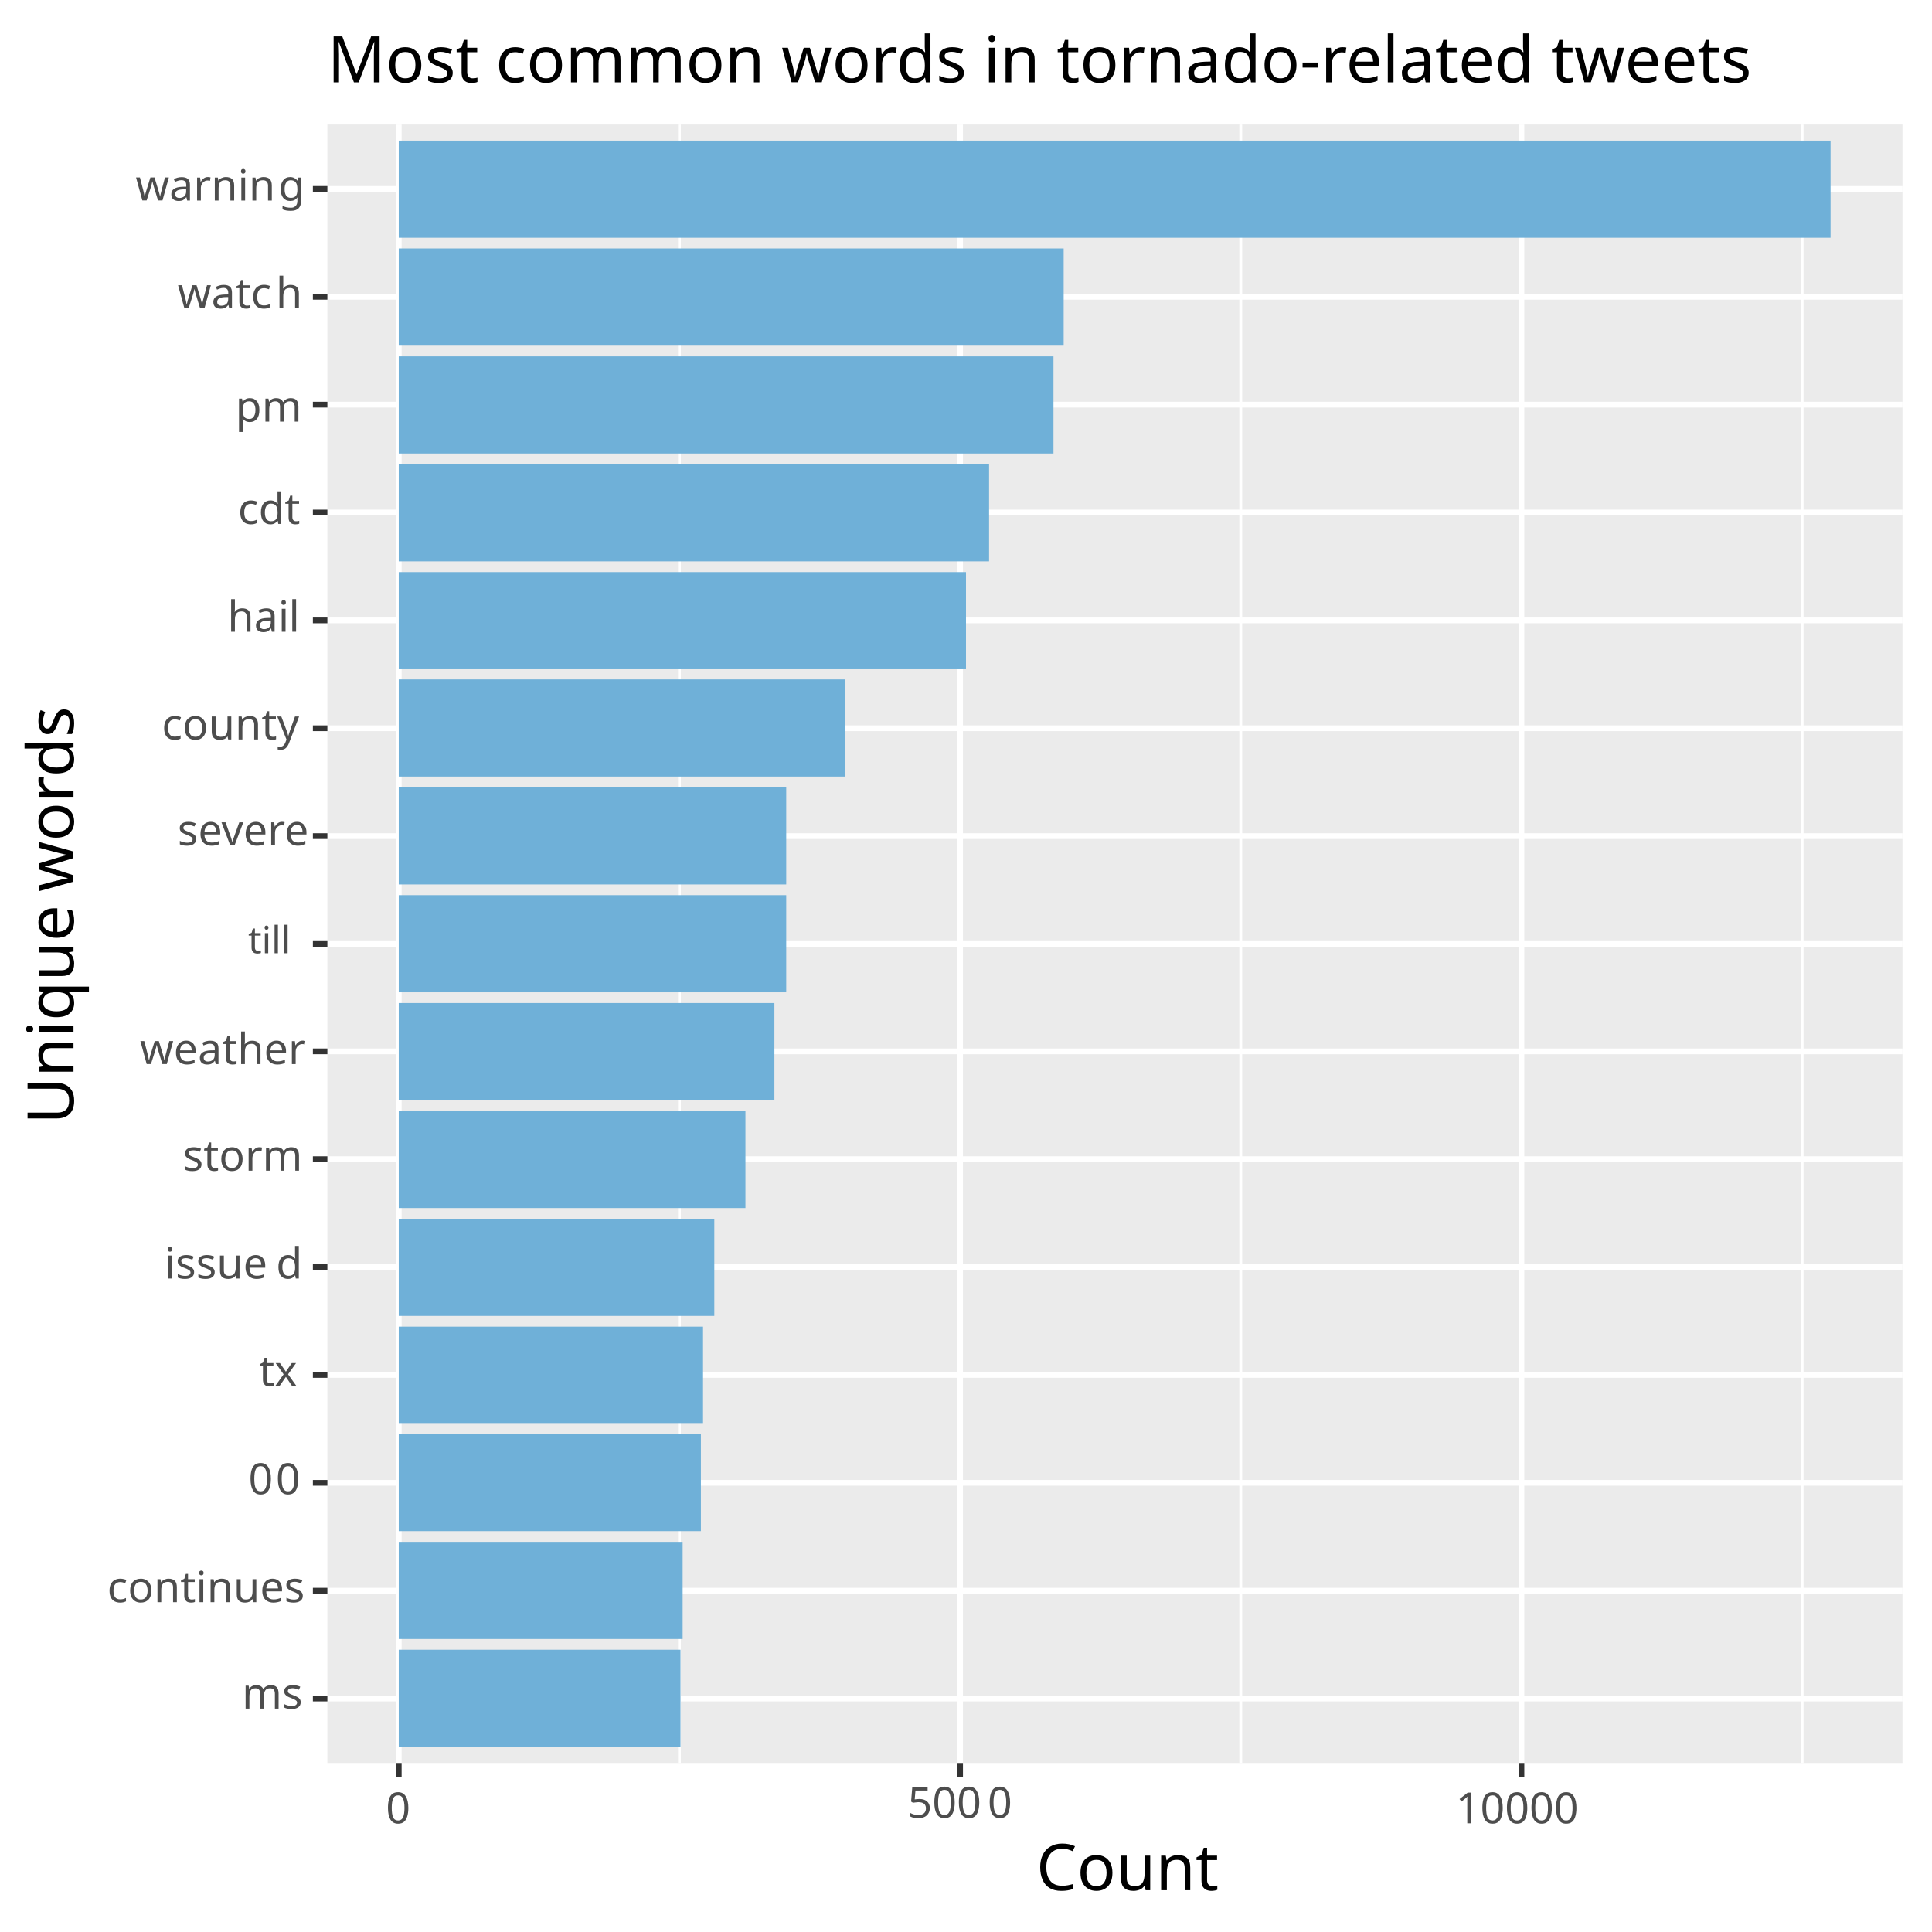
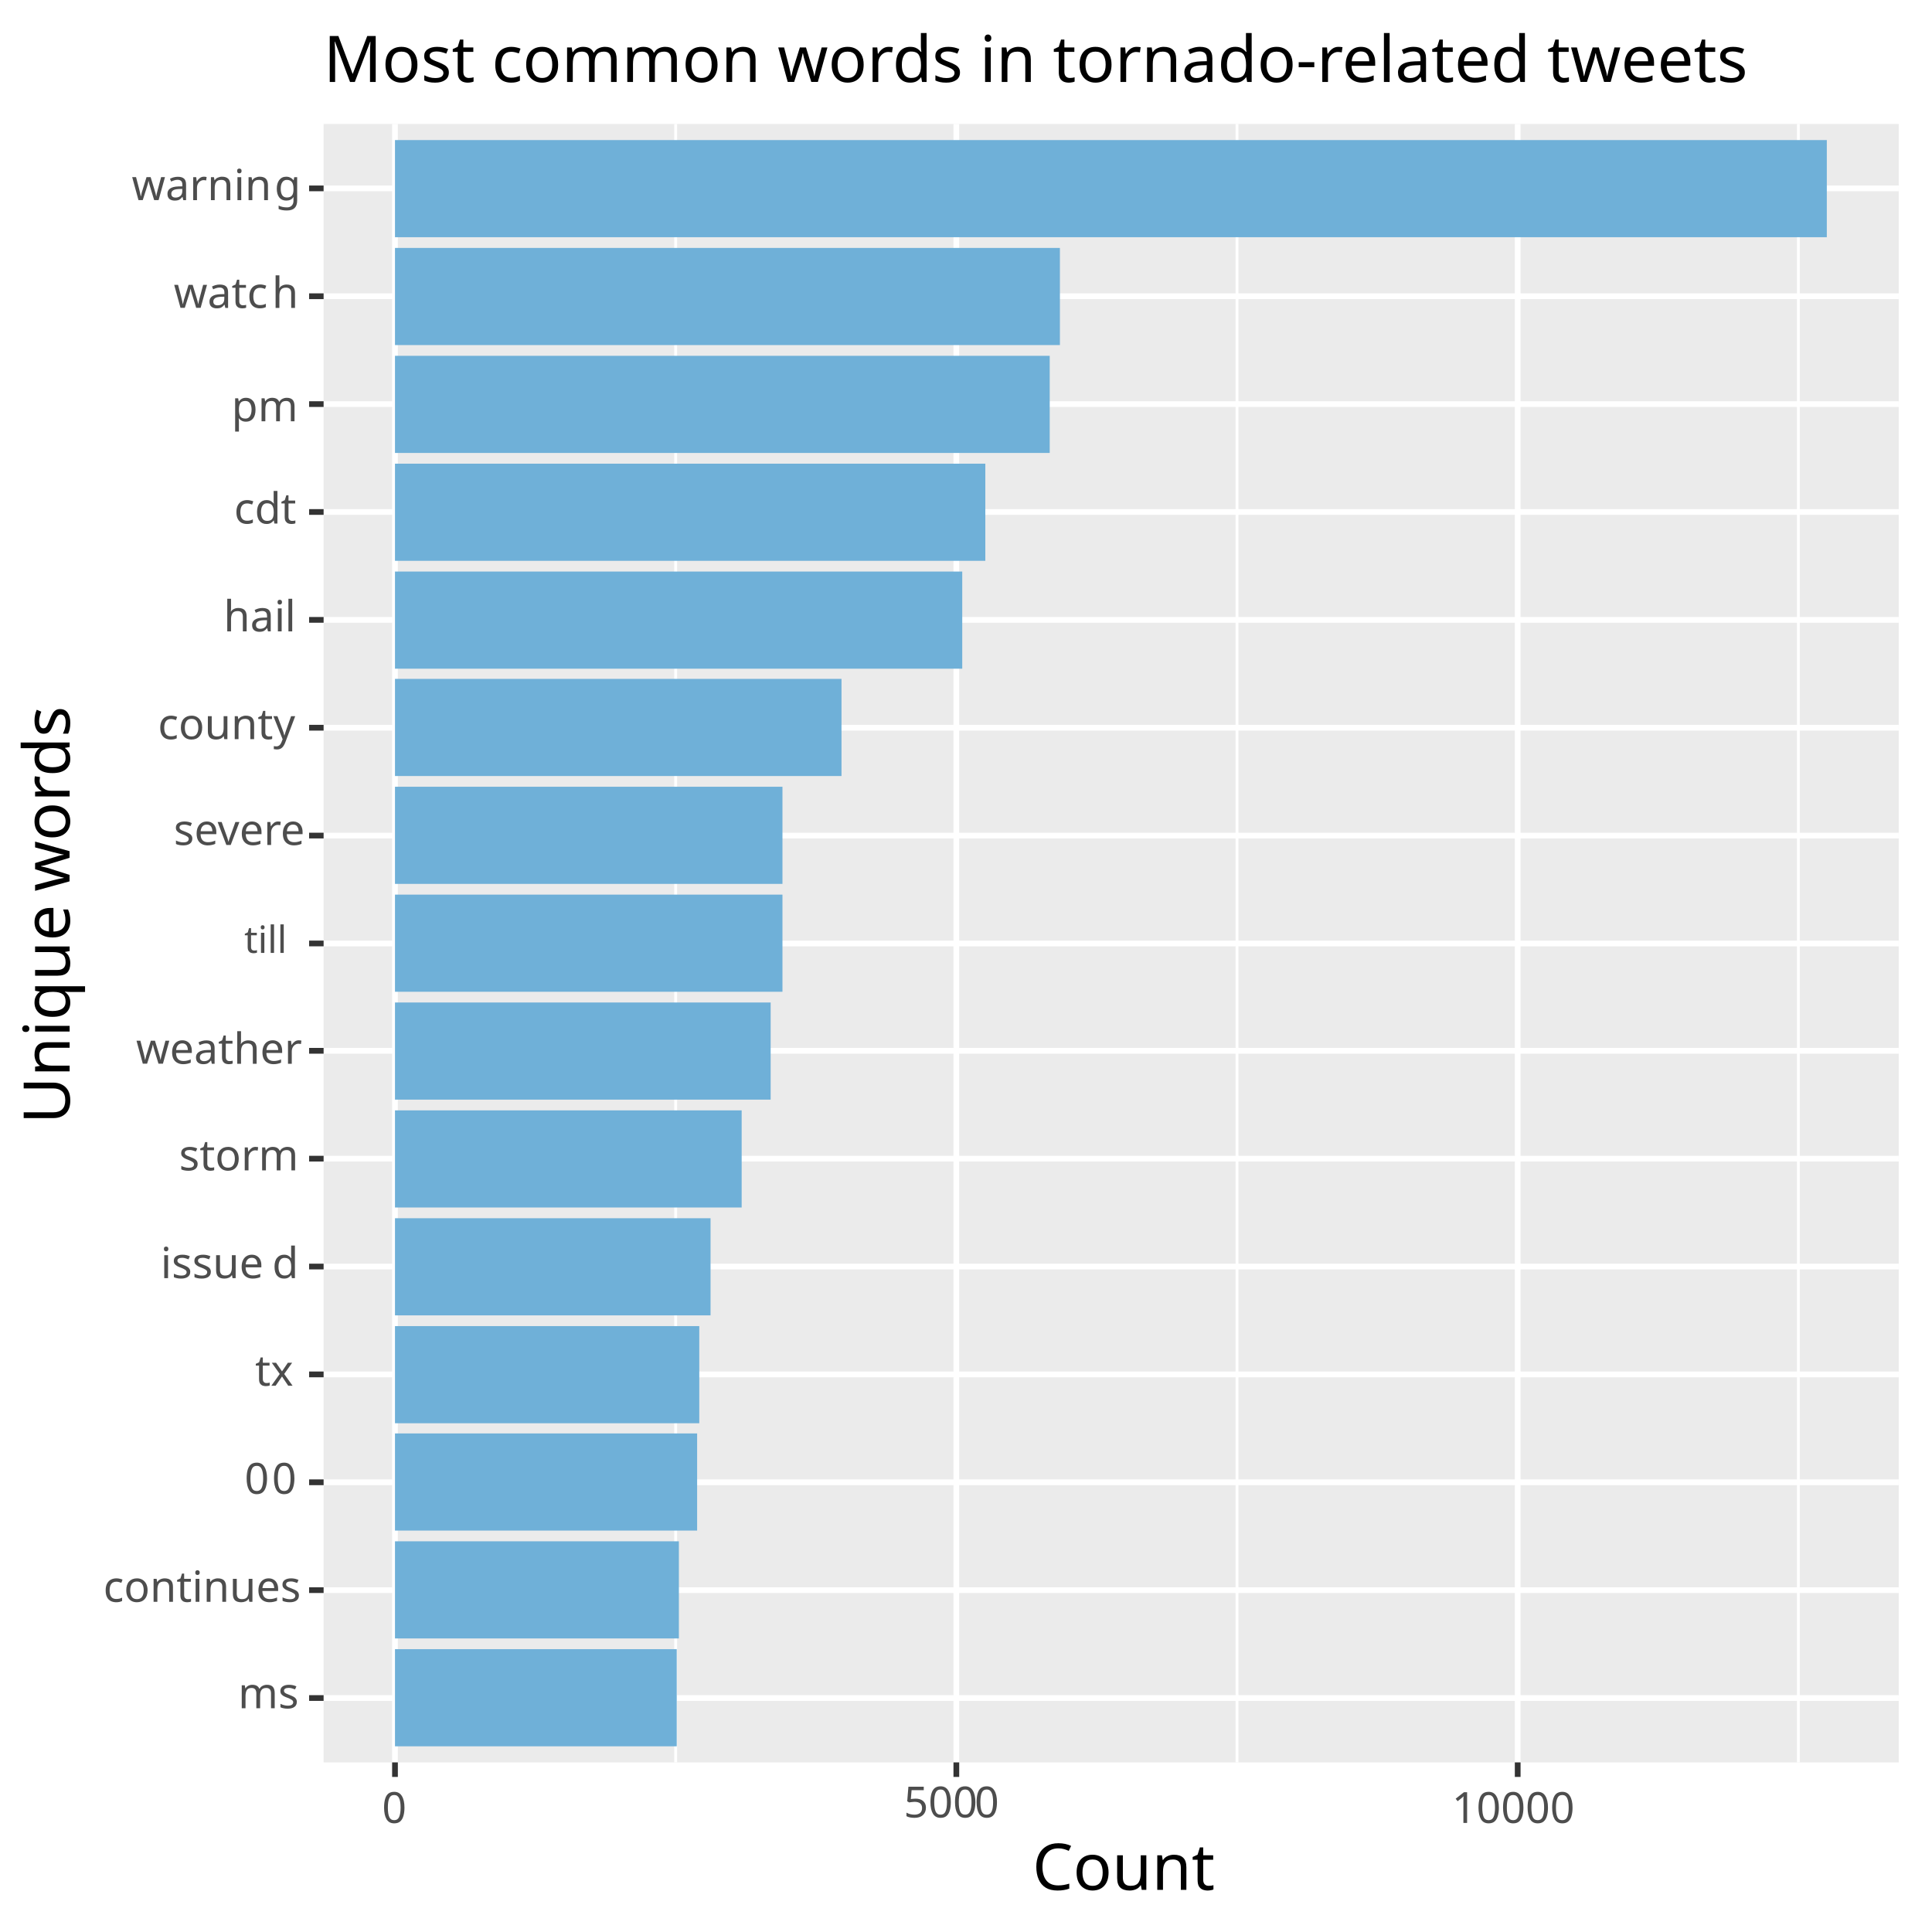
- <svg xmlns="http://www.w3.org/2000/svg" version="1.1" x="0px" y="0px" viewBox="0 0 360 360" style="enable-background:new 0 0 360 360;" xml:space="preserve">
+ <svg xmlns="http://www.w3.org/2000/svg" version="1.1" id="Layer_1" x="0px" y="0px" viewBox="0 0 360 360" style="enable-background:new 0 0 360 360;" xml:space="preserve">
  <style type="text/css">
	.st0{fill:#FFFFFF;}
	.st1{fill:none;}
	.st2{fill:#EBEBEB;}
	.st3{fill:none;stroke:#FFFFFF;stroke-width:0.53;stroke-linejoin:round;stroke-miterlimit:10;}
	.st4{fill:none;stroke:#FFFFFF;stroke-width:1.07;stroke-linejoin:round;stroke-miterlimit:10;}
	.st5{fill:#6FB0D8;}
	.st6{fill:#4D4D4D;}
	.st7{font-family:'Alice-Regular';}
	.st8{font-size:8px;}
- 	.st9{enable-background:new    ;}
- 	.st10{font-size:7px;}
- 	.st11{fill:none;stroke:#333333;stroke-width:1.07;stroke-linejoin:round;stroke-miterlimit:10;}
- 	.st12{font-size:12px;}
- 	.st13{letter-spacing:1;}
+ 	.st9{font-size:7px;}
+ 	.st10{fill:none;stroke:#333333;stroke-width:1.07;stroke-linejoin:round;stroke-miterlimit:10;}
+ 	.st11{font-size:12px;}
</style>
-   <g id="Layer_2">
+   <g id="Layer_2_1_">
    <rect class="st0" width="360" height="360" />
  </g>
-   <g id="Layer_1">
-     <rect x="61" y="23.2" class="st1" width="293.5" height="305.3" />
-     <rect x="61" y="23.2" class="st2" width="293.5" height="305.3" />
-     <rect x="61" y="23.2" class="st1" width="293.5" height="305.3" />
-     <line class="st3" x1="126.6" y1="328.5" x2="126.6" y2="23.2" />
-     <rect x="61" y="23.2" class="st1" width="293.5" height="305.3" />
-     <line class="st3" x1="231.2" y1="328.5" x2="231.2" y2="23.2" />
-     <rect x="61" y="23.2" class="st1" width="293.5" height="305.3" />
-     <line class="st3" x1="335.8" y1="328.5" x2="335.8" y2="23.2" />
-     <rect x="61" y="23.2" class="st1" width="293.5" height="305.3" />
-     <line class="st4" x1="61" y1="316.5" x2="354.5" y2="316.5" />
-     <rect x="61" y="23.2" class="st1" width="293.5" height="305.3" />
-     <line class="st4" x1="61" y1="296.4" x2="354.5" y2="296.4" />
-     <rect x="61" y="23.2" class="st1" width="293.5" height="305.3" />
-     <line class="st4" x1="61" y1="276.3" x2="354.5" y2="276.3" />
-     <rect x="61" y="23.2" class="st1" width="293.5" height="305.3" />
-     <line class="st4" x1="61" y1="256.2" x2="354.5" y2="256.2" />
-     <rect x="61" y="23.2" class="st1" width="293.5" height="305.3" />
-     <line class="st4" x1="61" y1="236.1" x2="354.5" y2="236.1" />
-     <rect x="61" y="23.2" class="st1" width="293.5" height="305.3" />
-     <line class="st4" x1="61" y1="216" x2="354.5" y2="216" />
-     <rect x="61" y="23.2" class="st1" width="293.5" height="305.3" />
-     <line class="st4" x1="61" y1="195.9" x2="354.5" y2="195.9" />
-     <rect x="61" y="23.2" class="st1" width="293.5" height="305.3" />
-     <line class="st4" x1="61" y1="175.9" x2="354.5" y2="175.9" />
-     <rect x="61" y="23.2" class="st1" width="293.5" height="305.3" />
-     <line class="st4" x1="61" y1="155.8" x2="354.5" y2="155.8" />
-     <rect x="61" y="23.2" class="st1" width="293.5" height="305.3" />
-     <line class="st4" x1="61" y1="135.7" x2="354.5" y2="135.7" />
-     <rect x="61" y="23.2" class="st1" width="293.5" height="305.3" />
-     <line class="st4" x1="61" y1="115.6" x2="354.5" y2="115.6" />
-     <rect x="61" y="23.2" class="st1" width="293.5" height="305.3" />
-     <line class="st4" x1="61" y1="95.5" x2="354.5" y2="95.5" />
-     <rect x="61" y="23.2" class="st1" width="293.5" height="305.3" />
-     <line class="st4" x1="61" y1="75.4" x2="354.5" y2="75.4" />
-     <rect x="61" y="23.2" class="st1" width="293.5" height="305.3" />
-     <line class="st4" x1="61" y1="55.3" x2="354.5" y2="55.3" />
-     <rect x="61" y="23.2" class="st1" width="293.5" height="305.3" />
-     <line class="st4" x1="61" y1="35.2" x2="354.5" y2="35.2" />
-     <rect x="61" y="23.2" class="st1" width="293.5" height="305.3" />
-     <line class="st4" x1="74.3" y1="328.5" x2="74.3" y2="23.2" />
-     <rect x="61" y="23.2" class="st1" width="293.5" height="305.3" />
-     <line class="st4" x1="178.9" y1="328.5" x2="178.9" y2="23.2" />
-     <rect x="61" y="23.2" class="st1" width="293.5" height="305.3" />
-     <line class="st4" x1="283.5" y1="328.5" x2="283.5" y2="23.2" />
-     <rect x="61" y="23.2" class="st1" width="293.5" height="305.3" />
-     <rect x="74.3" y="26.2" class="st5" width="266.8" height="18.1" />
-     <rect x="61" y="23.2" class="st1" width="293.5" height="305.3" />
-     <rect x="74.3" y="46.3" class="st5" width="123.9" height="18.1" />
-     <rect x="61" y="23.2" class="st1" width="293.5" height="305.3" />
-     <rect x="74.3" y="66.4" class="st5" width="122" height="18.1" />
-     <rect x="61" y="23.2" class="st1" width="293.5" height="305.3" />
-     <rect x="74.3" y="86.5" class="st5" width="110" height="18.1" />
-     <rect x="61" y="23.2" class="st1" width="293.5" height="305.3" />
-     <rect x="74.3" y="106.6" class="st5" width="105.7" height="18.1" />
-     <rect x="61" y="23.2" class="st1" width="293.5" height="305.3" />
-     <rect x="74.3" y="126.6" class="st5" width="83.2" height="18.1" />
-     <rect x="61" y="23.2" class="st1" width="293.5" height="305.3" />
-     <rect x="74.3" y="146.7" class="st5" width="72.2" height="18.1" />
-     <rect x="61" y="23.2" class="st1" width="293.5" height="305.3" />
-     <rect x="74.3" y="166.8" class="st5" width="72.2" height="18.1" />
-     <rect x="61" y="23.2" class="st1" width="293.5" height="305.3" />
-     <rect x="74.3" y="186.9" class="st5" width="70" height="18.1" />
-     <rect x="61" y="23.2" class="st1" width="293.5" height="305.3" />
-     <rect x="74.3" y="207" class="st5" width="64.6" height="18.1" />
-     <rect x="61" y="23.2" class="st1" width="293.5" height="305.3" />
-     <rect x="74.3" y="227.1" class="st5" width="58.8" height="18.1" />
-     <rect x="61" y="23.2" class="st1" width="293.5" height="305.3" />
-     <rect x="74.3" y="247.2" class="st5" width="56.7" height="18.1" />
-     <rect x="61" y="23.2" class="st1" width="293.5" height="305.3" />
-     <rect x="74.3" y="267.2" class="st5" width="56.3" height="18.1" />
-     <rect x="61" y="23.2" class="st1" width="293.5" height="305.3" />
-     <rect x="74.3" y="287.3" class="st5" width="52.9" height="18.1" />
-     <rect x="61" y="23.2" class="st1" width="293.5" height="305.3" />
-     <rect x="74.3" y="307.4" class="st5" width="52.5" height="18.1" />
-     <rect class="st1" width="360" height="360" />
-     <text transform="matrix(1 0 0 1 45.0799 318.3724)" class="st6 st7 st8">ms</text>
-     <rect class="st1" width="360" height="360" />
-     <text transform="matrix(1 0 0 1 19.974 298.5405)" class="st6 st7 st8">continues</text>
-     <rect class="st1" width="360" height="360" />
-     <rect x="46.3" y="271.9" class="st1" width="9.8" height="10.4" />
-     <text transform="matrix(1 0 0 1 46.29 278.4023)" class="st9">
-       <tspan x="0" y="0" class="st6 st7 st8">0</tspan>
-       <tspan x="5.1" y="0" class="st6 st7 st8">0</tspan>
-     </text>
-     <rect class="st1" width="360" height="360" />
-     <text transform="matrix(1 0 0 1 48.2579 258.2699)" class="st6 st7 st8">tx</text>
-     <rect class="st1" width="360" height="360" />
-     <rect x="30.6" y="231.7" class="st1" width="25.4" height="10.4" />
-     <text transform="matrix(1 0 0 1 30.6401 238.2319)" class="st9">
-       <tspan x="0" y="0" class="st6 st7 st8">issue</tspan>
-       <tspan x="20.8" y="0" class="st6 st7 st8">d</tspan>
-     </text>
-     <rect class="st1" width="360" height="360" />
-     <rect x="34.1" y="211.6" class="st1" width="22" height="10.4" />
-     <text transform="matrix(1 0 0 1 34.08 218.1426)" class="st9">
-       <tspan x="0" y="0" class="st6 st7 st8">stor</tspan>
-       <tspan x="14.8" y="0" class="st6 st7 st8">m</tspan>
-     </text>
-     <rect class="st1" width="360" height="360" />
-     <text transform="matrix(1 0 0 1 26.0659 198.2802)" class="st6 st7 st8">weather</text>
-     <rect class="st1" width="360" height="360" />
-     <text transform="matrix(1 0 0 1 46.2334 177.6202)" class="st6 st7 st10">till</text>
-     <rect class="st1" width="360" height="360" />
-     <text transform="matrix(1 0 0 1 33.0901 157.5099)" class="st6 st7 st8">severe</text>
-     <rect class="st1" width="360" height="360" />
-     <rect x="30.1" y="131.3" class="st1" width="25.9" height="10.4" />
-     <text transform="matrix(1 0 0 1 30.1499 137.792)" class="st9">
-       <tspan x="0" y="0" class="st6 st7 st8">count</tspan>
-       <tspan x="21.5" y="0" class="st6 st7 st8">y</tspan>
-     </text>
-     <rect class="st1" width="360" height="360" />
-     <rect x="42.4" y="111.2" class="st1" width="13.7" height="10.4" />
-     <text transform="matrix(1 0 0 1 42.3799 117.7124)" class="st9">
-       <tspan x="0" y="0" class="st6 st7 st8">hai</tspan>
-       <tspan x="11.4" y="0" class="st6 st7 st8">l</tspan>
-     </text>
-     <rect class="st1" width="360" height="360" />
-     <rect x="44.3" y="91.1" class="st1" width="11.7" height="10.4" />
-     <text transform="matrix(1 0 0 1 44.3398 97.6221)" class="st9">
-       <tspan x="0" y="0" class="st6 st7 st8">cd</tspan>
-       <tspan x="8.7" y="0" class="st6 st7 st8">t</tspan>
-     </text>
-     <rect class="st1" width="360" height="360" />
-     <text transform="matrix(1 0 0 1 43.85 78.56)" class="st6 st7 st8">pm</text>
-     <rect class="st1" width="360" height="360" />
-     <rect x="33.1" y="50.9" class="st1" width="23" height="10.4" />
-     <text transform="matrix(1 0 0 1 33.0898 57.4424)" class="st9">
-       <tspan x="0" y="0" class="st6 st7 st8">watc</tspan>
-       <tspan x="18.3" y="0" class="st6 st7 st8">h</tspan>
-     </text>
-     <rect class="st1" width="360" height="360" />
-     <rect x="25.3" y="30.8" class="st1" width="30.8" height="10.4" />
-     <text transform="matrix(1 0 0 1 25.2598 37.3623)" class="st9">
-       <tspan x="0" y="0" class="st6 st7 st8">warnin</tspan>
-       <tspan x="26.6" y="0" class="st6 st7 st8">g</tspan>
-     </text>
-     <rect class="st1" width="360" height="360" />
-     <line class="st11" x1="58.3" y1="316.5" x2="61" y2="316.5" />
-     <rect class="st1" width="360" height="360" />
-     <line class="st11" x1="58.3" y1="296.4" x2="61" y2="296.4" />
-     <rect class="st1" width="360" height="360" />
-     <line class="st11" x1="58.3" y1="276.3" x2="61" y2="276.3" />
-     <rect class="st1" width="360" height="360" />
-     <line class="st11" x1="58.3" y1="256.2" x2="61" y2="256.2" />
-     <rect class="st1" width="360" height="360" />
-     <line class="st11" x1="58.3" y1="236.1" x2="61" y2="236.1" />
-     <rect class="st1" width="360" height="360" />
-     <line class="st11" x1="58.3" y1="216" x2="61" y2="216" />
-     <rect class="st1" width="360" height="360" />
-     <line class="st11" x1="58.3" y1="195.9" x2="61" y2="195.9" />
-     <rect class="st1" width="360" height="360" />
-     <line class="st11" x1="58.3" y1="175.9" x2="61" y2="175.9" />
-     <rect class="st1" width="360" height="360" />
-     <line class="st11" x1="58.3" y1="155.8" x2="61" y2="155.8" />
-     <rect class="st1" width="360" height="360" />
-     <line class="st11" x1="58.3" y1="135.7" x2="61" y2="135.7" />
-     <rect class="st1" width="360" height="360" />
-     <line class="st11" x1="58.3" y1="115.6" x2="61" y2="115.6" />
-     <rect class="st1" width="360" height="360" />
-     <line class="st11" x1="58.3" y1="95.5" x2="61" y2="95.5" />
-     <rect class="st1" width="360" height="360" />
-     <line class="st11" x1="58.3" y1="75.4" x2="61" y2="75.4" />
-     <rect class="st1" width="360" height="360" />
-     <line class="st11" x1="58.3" y1="55.3" x2="61" y2="55.3" />
-     <rect class="st1" width="360" height="360" />
-     <line class="st11" x1="58.3" y1="35.2" x2="61" y2="35.2" />
-     <rect class="st1" width="360" height="360" />
-     <line class="st11" x1="74.3" y1="331.2" x2="74.3" y2="328.5" />
-     <rect class="st1" width="360" height="360" />
-     <line class="st11" x1="178.9" y1="331.2" x2="178.9" y2="328.5" />
-     <rect class="st1" width="360" height="360" />
-     <line class="st11" x1="283.5" y1="331.2" x2="283.5" y2="328.5" />
-     <rect class="st1" width="360" height="360" />
-     <text transform="matrix(1 0 0 1 71.9 339.74)" class="st6 st7 st8">0</text>
-     <rect class="st1" width="360" height="360" />
-     <rect x="169.1" y="332.2" class="st1" width="19.6" height="10.4" />
-     <text transform="matrix(1 0 0 1 169.1299 338.7129)" class="st9">
-       <tspan x="0" y="0" class="st6 st7 st8">500</tspan>
-       <tspan x="14.9" y="0" class="st6 st7 st8">0</tspan>
-     </text>
-     <rect class="st1" width="360" height="360" />
-     <text transform="matrix(1 0 0 1 271.25 339.74)" class="st6 st7 st8">10000</text>
-     <rect class="st1" width="360" height="360" />
-     <text transform="matrix(1 0 0 1 193.09 352.21)" class="st7 st12">Count</text>
-     <rect class="st1" width="360" height="360" />
-     <rect x="3.9" y="132.7" class="st1" width="13" height="76.8" />
-     <text transform="matrix(6.123234e-17 -1 1 6.123234e-17 13.6963 209.4805)" class="st9">
-       <tspan x="0" y="0" class="st7 st12">Unique</tspan>
-       <tspan x="39.3" y="0" class="st7 st12 st13"> </tspan>
-       <tspan x="43.3" y="0" class="st7 st12">words</tspan>
-     </text>
-     <rect class="st1" width="360" height="360" />
-     <text transform="matrix(1 0 0 1 61.0101 15.3381)" class="st7 st12">Most common words in tornado-related tweets</text>
+   <g id="Layer_1_1_">
+     <rect x="60.3" y="23.1" class="st1" width="293.5" height="305.3" />
+     <rect x="60.3" y="23.1" class="st2" width="293.5" height="305.3" />
+     <rect x="60.3" y="23.1" class="st1" width="293.5" height="305.3" />
+     <line class="st3" x1="125.9" y1="328.4" x2="125.9" y2="23.1" />
+     <rect x="60.3" y="23.1" class="st1" width="293.5" height="305.3" />
+     <line class="st3" x1="230.5" y1="328.4" x2="230.5" y2="23.1" />
+     <rect x="60.3" y="23.1" class="st1" width="293.5" height="305.3" />
+     <line class="st3" x1="335.1" y1="328.4" x2="335.1" y2="23.1" />
+     <rect x="60.3" y="23.1" class="st1" width="293.5" height="305.3" />
+     <line class="st4" x1="60.3" y1="316.4" x2="353.8" y2="316.4" />
+     <rect x="60.3" y="23.1" class="st1" width="293.5" height="305.3" />
+     <line class="st4" x1="60.3" y1="296.3" x2="353.8" y2="296.3" />
+     <rect x="60.3" y="23.1" class="st1" width="293.5" height="305.3" />
+     <line class="st4" x1="60.3" y1="276.2" x2="353.8" y2="276.2" />
+     <rect x="60.3" y="23.1" class="st1" width="293.5" height="305.3" />
+     <line class="st4" x1="60.3" y1="256.1" x2="353.8" y2="256.1" />
+     <rect x="60.3" y="23.1" class="st1" width="293.5" height="305.3" />
+     <line class="st4" x1="60.3" y1="236" x2="353.8" y2="236" />
+     <rect x="60.3" y="23.1" class="st1" width="293.5" height="305.3" />
+     <line class="st4" x1="60.3" y1="215.9" x2="353.8" y2="215.9" />
+     <rect x="60.3" y="23.1" class="st1" width="293.5" height="305.3" />
+     <line class="st4" x1="60.3" y1="195.8" x2="353.8" y2="195.8" />
+     <rect x="60.3" y="23.1" class="st1" width="293.5" height="305.3" />
+     <line class="st4" x1="60.3" y1="175.8" x2="353.8" y2="175.8" />
+     <rect x="60.3" y="23.1" class="st1" width="293.5" height="305.3" />
+     <line class="st4" x1="60.3" y1="155.7" x2="353.8" y2="155.7" />
+     <rect x="60.3" y="23.1" class="st1" width="293.5" height="305.3" />
+     <line class="st4" x1="60.3" y1="135.6" x2="353.8" y2="135.6" />
+     <rect x="60.3" y="23.1" class="st1" width="293.5" height="305.3" />
+     <line class="st4" x1="60.3" y1="115.5" x2="353.8" y2="115.5" />
+     <rect x="60.3" y="23.1" class="st1" width="293.5" height="305.3" />
+     <line class="st4" x1="60.3" y1="95.4" x2="353.8" y2="95.4" />
+     <rect x="60.3" y="23.1" class="st1" width="293.5" height="305.3" />
+     <line class="st4" x1="60.3" y1="75.3" x2="353.8" y2="75.3" />
+     <rect x="60.3" y="23.1" class="st1" width="293.5" height="305.3" />
+     <line class="st4" x1="60.3" y1="55.2" x2="353.8" y2="55.2" />
+     <rect x="60.3" y="23.1" class="st1" width="293.5" height="305.3" />
+     <line class="st4" x1="60.3" y1="35.1" x2="353.8" y2="35.1" />
+     <rect x="60.3" y="23.1" class="st1" width="293.5" height="305.3" />
+     <line class="st4" x1="73.6" y1="328.4" x2="73.6" y2="23.1" />
+     <rect x="60.3" y="23.1" class="st1" width="293.5" height="305.3" />
+     <line class="st4" x1="178.2" y1="328.4" x2="178.2" y2="23.1" />
+     <rect x="60.3" y="23.1" class="st1" width="293.5" height="305.3" />
+     <line class="st4" x1="282.8" y1="328.4" x2="282.8" y2="23.1" />
+     <rect x="60.3" y="23.1" class="st1" width="293.5" height="305.3" />
+     <rect x="73.6" y="26.1" class="st5" width="266.8" height="18.1" />
+     <rect x="60.3" y="23.1" class="st1" width="293.5" height="305.3" />
+     <rect x="73.6" y="46.2" class="st5" width="123.9" height="18.1" />
+     <rect x="60.3" y="23.1" class="st1" width="293.5" height="305.3" />
+     <rect x="73.6" y="66.3" class="st5" width="122" height="18.1" />
+     <rect x="60.3" y="23.1" class="st1" width="293.5" height="305.3" />
+     <rect x="73.6" y="86.4" class="st5" width="110" height="18.1" />
+     <rect x="60.3" y="23.1" class="st1" width="293.5" height="305.3" />
+     <rect x="73.6" y="106.5" class="st5" width="105.7" height="18.1" />
+     <rect x="60.3" y="23.1" class="st1" width="293.5" height="305.3" />
+     <rect x="73.6" y="126.5" class="st5" width="83.2" height="18.1" />
+     <rect x="60.3" y="23.1" class="st1" width="293.5" height="305.3" />
+     <rect x="73.6" y="146.6" class="st5" width="72.2" height="18.1" />
+     <rect x="60.3" y="23.1" class="st1" width="293.5" height="305.3" />
+     <rect x="73.6" y="166.7" class="st5" width="72.2" height="18.1" />
+     <rect x="60.3" y="23.1" class="st1" width="293.5" height="305.3" />
+     <rect x="73.6" y="186.8" class="st5" width="70" height="18.1" />
+     <rect x="60.3" y="23.1" class="st1" width="293.5" height="305.3" />
+     <rect x="73.6" y="206.9" class="st5" width="64.6" height="18.1" />
+     <rect x="60.3" y="23.1" class="st1" width="293.5" height="305.3" />
+     <rect x="73.6" y="227" class="st5" width="58.8" height="18.1" />
+     <rect x="60.3" y="23.1" class="st1" width="293.5" height="305.3" />
+     <rect x="73.6" y="247.1" class="st5" width="56.7" height="18.1" />
+     <rect x="60.3" y="23.1" class="st1" width="293.5" height="305.3" />
+     <rect x="73.6" y="267.1" class="st5" width="56.3" height="18.1" />
+     <rect x="60.3" y="23.1" class="st1" width="293.5" height="305.3" />
+     <rect x="73.6" y="287.2" class="st5" width="52.9" height="18.1" />
+     <rect x="60.3" y="23.1" class="st1" width="293.5" height="305.3" />
+     <rect x="73.6" y="307.3" class="st5" width="52.5" height="18.1" />
+     <rect x="-0.7" y="-0.1" class="st1" width="360" height="360" />
+     <text transform="matrix(1 0 0 1 44.3583 318.3097)" class="st6 st7 st8">ms</text>
+     <rect x="-0.7" y="-0.1" class="st1" width="360" height="360" />
+     <text transform="matrix(1 0 0 1 19.2524 298.4778)" class="st6 st7 st8">continues</text>
+     <rect x="-0.7" y="-0.1" class="st1" width="360" height="360" />
+     <rect x="45.6" y="271.8" class="st1" width="9.8" height="10.4" />
+     <text transform="matrix(1 0 0 1 45.5685 278.3396)" class="st6 st7 st8">0</text>
+     <text transform="matrix(1 0 0 1 50.6685 278.3396)" class="st6 st7 st8">0</text>
+     <rect x="-0.7" y="-0.1" class="st1" width="360" height="360" />
+     <text transform="matrix(1 0 0 1 47.5363 258.2072)" class="st6 st7 st8">tx</text>
+     <rect x="-0.7" y="-0.1" class="st1" width="360" height="360" />
+     <rect x="29.9" y="231.6" class="st1" width="25.4" height="10.4" />
+     <text transform="matrix(1 0 0 1 29.9185 238.1692)" class="st6 st7 st8">issue</text>
+     <text transform="matrix(1 0 0 1 50.7185 238.1692)" class="st6 st7 st8">d</text>
+     <rect x="-0.7" y="-0.1" class="st1" width="360" height="360" />
+     <rect x="33.4" y="211.5" class="st1" width="22" height="10.4" />
+     <text transform="matrix(1 0 0 1 33.3584 218.0799)" class="st6 st7 st8">stor</text>
+     <text transform="matrix(1 0 0 1 48.1584 218.0799)" class="st6 st7 st8">m</text>
+     <rect x="-0.7" y="-0.1" class="st1" width="360" height="360" />
+     <text transform="matrix(1 0 0 1 25.3443 198.2175)" class="st6 st7 st8">weather</text>
+     <rect x="-0.7" y="-0.1" class="st1" width="360" height="360" />
+     <text transform="matrix(1 0 0 1 45.5118 177.5575)" class="st6 st7 st9">till</text>
+     <rect x="-0.7" y="-0.1" class="st1" width="360" height="360" />
+     <text transform="matrix(1 0 0 1 32.3685 157.4472)" class="st6 st7 st8">severe</text>
+     <rect x="-0.7" y="-0.1" class="st1" width="360" height="360" />
+     <rect x="29.4" y="131.2" class="st1" width="25.9" height="10.4" />
+     <text transform="matrix(1 0 0 1 29.4283 137.7293)" class="st6 st7 st8">count</text>
+     <text transform="matrix(1 0 0 1 50.9283 137.7293)" class="st6 st7 st8">y</text>
+     <rect x="-0.7" y="-0.1" class="st1" width="360" height="360" />
+     <rect x="41.7" y="111.1" class="st1" width="13.7" height="10.4" />
+     <text transform="matrix(1 0 0 1 41.6584 117.6497)" class="st6 st7 st8">hai</text>
+     <text transform="matrix(1 0 0 1 53.0583 117.6497)" class="st6 st7 st8">l</text>
+     <rect x="-0.7" y="-0.1" class="st1" width="360" height="360" />
+     <rect x="43.6" y="91" class="st1" width="11.7" height="10.4" />
+     <text transform="matrix(1 0 0 1 43.6183 97.5594)" class="st6 st7 st8">cd</text>
+     <text transform="matrix(1 0 0 1 52.3182 97.5594)" class="st6 st7 st8">t</text>
+     <rect x="-0.7" y="-0.1" class="st1" width="360" height="360" />
+     <text transform="matrix(1 0 0 1 43.1284 78.4973)" class="st6 st7 st8">pm</text>
+     <rect x="-0.7" y="-0.1" class="st1" width="360" height="360" />
+     <rect x="32.4" y="50.8" class="st1" width="23" height="10.4" />
+     <text transform="matrix(1 0 0 1 32.3682 57.3797)" class="st6 st7 st8">watc</text>
+     <text transform="matrix(1 0 0 1 50.6682 57.3797)" class="st6 st7 st8">h</text>
+     <rect x="-0.7" y="-0.1" class="st1" width="360" height="360" />
+     <rect x="24.6" y="30.7" class="st1" width="30.8" height="10.4" />
+     <text transform="matrix(1 0 0 1 24.5382 37.2996)" class="st6 st7 st8">warnin</text>
+     <text transform="matrix(1 0 0 1 51.1382 37.2996)" class="st6 st7 st8">g</text>
+     <rect x="-0.7" y="-0.1" class="st1" width="360" height="360" />
+     <line class="st10" x1="57.6" y1="316.4" x2="60.3" y2="316.4" />
+     <rect x="-0.7" y="-0.1" class="st1" width="360" height="360" />
+     <line class="st10" x1="57.6" y1="296.3" x2="60.3" y2="296.3" />
+     <rect x="-0.7" y="-0.1" class="st1" width="360" height="360" />
+     <line class="st10" x1="57.6" y1="276.2" x2="60.3" y2="276.2" />
+     <rect x="-0.7" y="-0.1" class="st1" width="360" height="360" />
+     <line class="st10" x1="57.6" y1="256.1" x2="60.3" y2="256.1" />
+     <rect x="-0.7" y="-0.1" class="st1" width="360" height="360" />
+     <line class="st10" x1="57.6" y1="236" x2="60.3" y2="236" />
+     <rect x="-0.7" y="-0.1" class="st1" width="360" height="360" />
+     <line class="st10" x1="57.6" y1="215.9" x2="60.3" y2="215.9" />
+     <rect x="-0.7" y="-0.1" class="st1" width="360" height="360" />
+     <line class="st10" x1="57.6" y1="195.8" x2="60.3" y2="195.8" />
+     <rect x="-0.7" y="-0.1" class="st1" width="360" height="360" />
+     <line class="st10" x1="57.6" y1="175.8" x2="60.3" y2="175.8" />
+     <rect x="-0.7" y="-0.1" class="st1" width="360" height="360" />
+     <line class="st10" x1="57.6" y1="155.7" x2="60.3" y2="155.7" />
+     <rect x="-0.7" y="-0.1" class="st1" width="360" height="360" />
+     <line class="st10" x1="57.6" y1="135.6" x2="60.3" y2="135.6" />
+     <rect x="-0.7" y="-0.1" class="st1" width="360" height="360" />
+     <line class="st10" x1="57.6" y1="115.5" x2="60.3" y2="115.5" />
+     <rect x="-0.7" y="-0.1" class="st1" width="360" height="360" />
+     <line class="st10" x1="57.6" y1="95.4" x2="60.3" y2="95.4" />
+     <rect x="-0.7" y="-0.1" class="st1" width="360" height="360" />
+     <line class="st10" x1="57.6" y1="75.3" x2="60.3" y2="75.3" />
+     <rect x="-0.7" y="-0.1" class="st1" width="360" height="360" />
+     <line class="st10" x1="57.6" y1="55.2" x2="60.3" y2="55.2" />
+     <rect x="-0.7" y="-0.1" class="st1" width="360" height="360" />
+     <line class="st10" x1="57.6" y1="35.1" x2="60.3" y2="35.1" />
+     <rect x="-0.7" y="-0.1" class="st1" width="360" height="360" />
+     <line class="st10" x1="73.6" y1="331.1" x2="73.6" y2="328.4" />
+     <rect x="-0.7" y="-0.1" class="st1" width="360" height="360" />
+     <line class="st10" x1="178.2" y1="331.1" x2="178.2" y2="328.4" />
+     <rect x="-0.7" y="-0.1" class="st1" width="360" height="360" />
+     <line class="st10" x1="282.8" y1="331.1" x2="282.8" y2="328.4" />
+     <rect x="-0.7" y="-0.1" class="st1" width="360" height="360" />
+     <text transform="matrix(1 0 0 1 71.1784 339.6773)" class="st6 st7 st8">0</text>
+     <rect x="-0.7" y="-0.1" class="st1" width="360" height="360" />
+     <rect x="168.4" y="332.1" class="st1" width="19.6" height="10.4" />
+     <text transform="matrix(1 0 0 1 168.4083 338.6502)" class="st6 st7 st8">500</text>
+     <text transform="matrix(1 0 0 1 181.5833 338.6502)" class="st6 st7 st8">0</text>
+     <rect x="-0.7" y="-0.1" class="st1" width="360" height="360" />
+     <text transform="matrix(1 0 0 1 270.5284 339.6773)" class="st6 st7 st8">10000</text>
+     <rect x="-0.7" y="-0.1" class="st1" width="360" height="360" />
+     <text transform="matrix(1 0 0 1 192.3684 352.1473)" class="st7 st11">Count</text>
+     <rect x="-0.7" y="-0.1" class="st1" width="360" height="360" />
+     <rect x="3.2" y="132.6" class="st1" width="13" height="76.8" />
+     <text transform="matrix(6.123234e-17 -1 1 6.123234e-17 12.9747 209.418)" class="st7 st11">Unique</text>
+     <text transform="matrix(6.123234e-17 -1 1 6.123234e-17 12.9747 170.1182)" class="st7 st11"> </text>
+     <text transform="matrix(6.123234e-17 -1 1 6.123234e-17 12.9747 166.1182)" class="st7 st11">words</text>
+     <rect x="-0.7" y="-0.1" class="st1" width="360" height="360" />
+     <text transform="matrix(1 0 0 1 60.2885 15.2754)" class="st7 st11">Most common words in tornado-related tweets</text>
  </g>
</svg>
